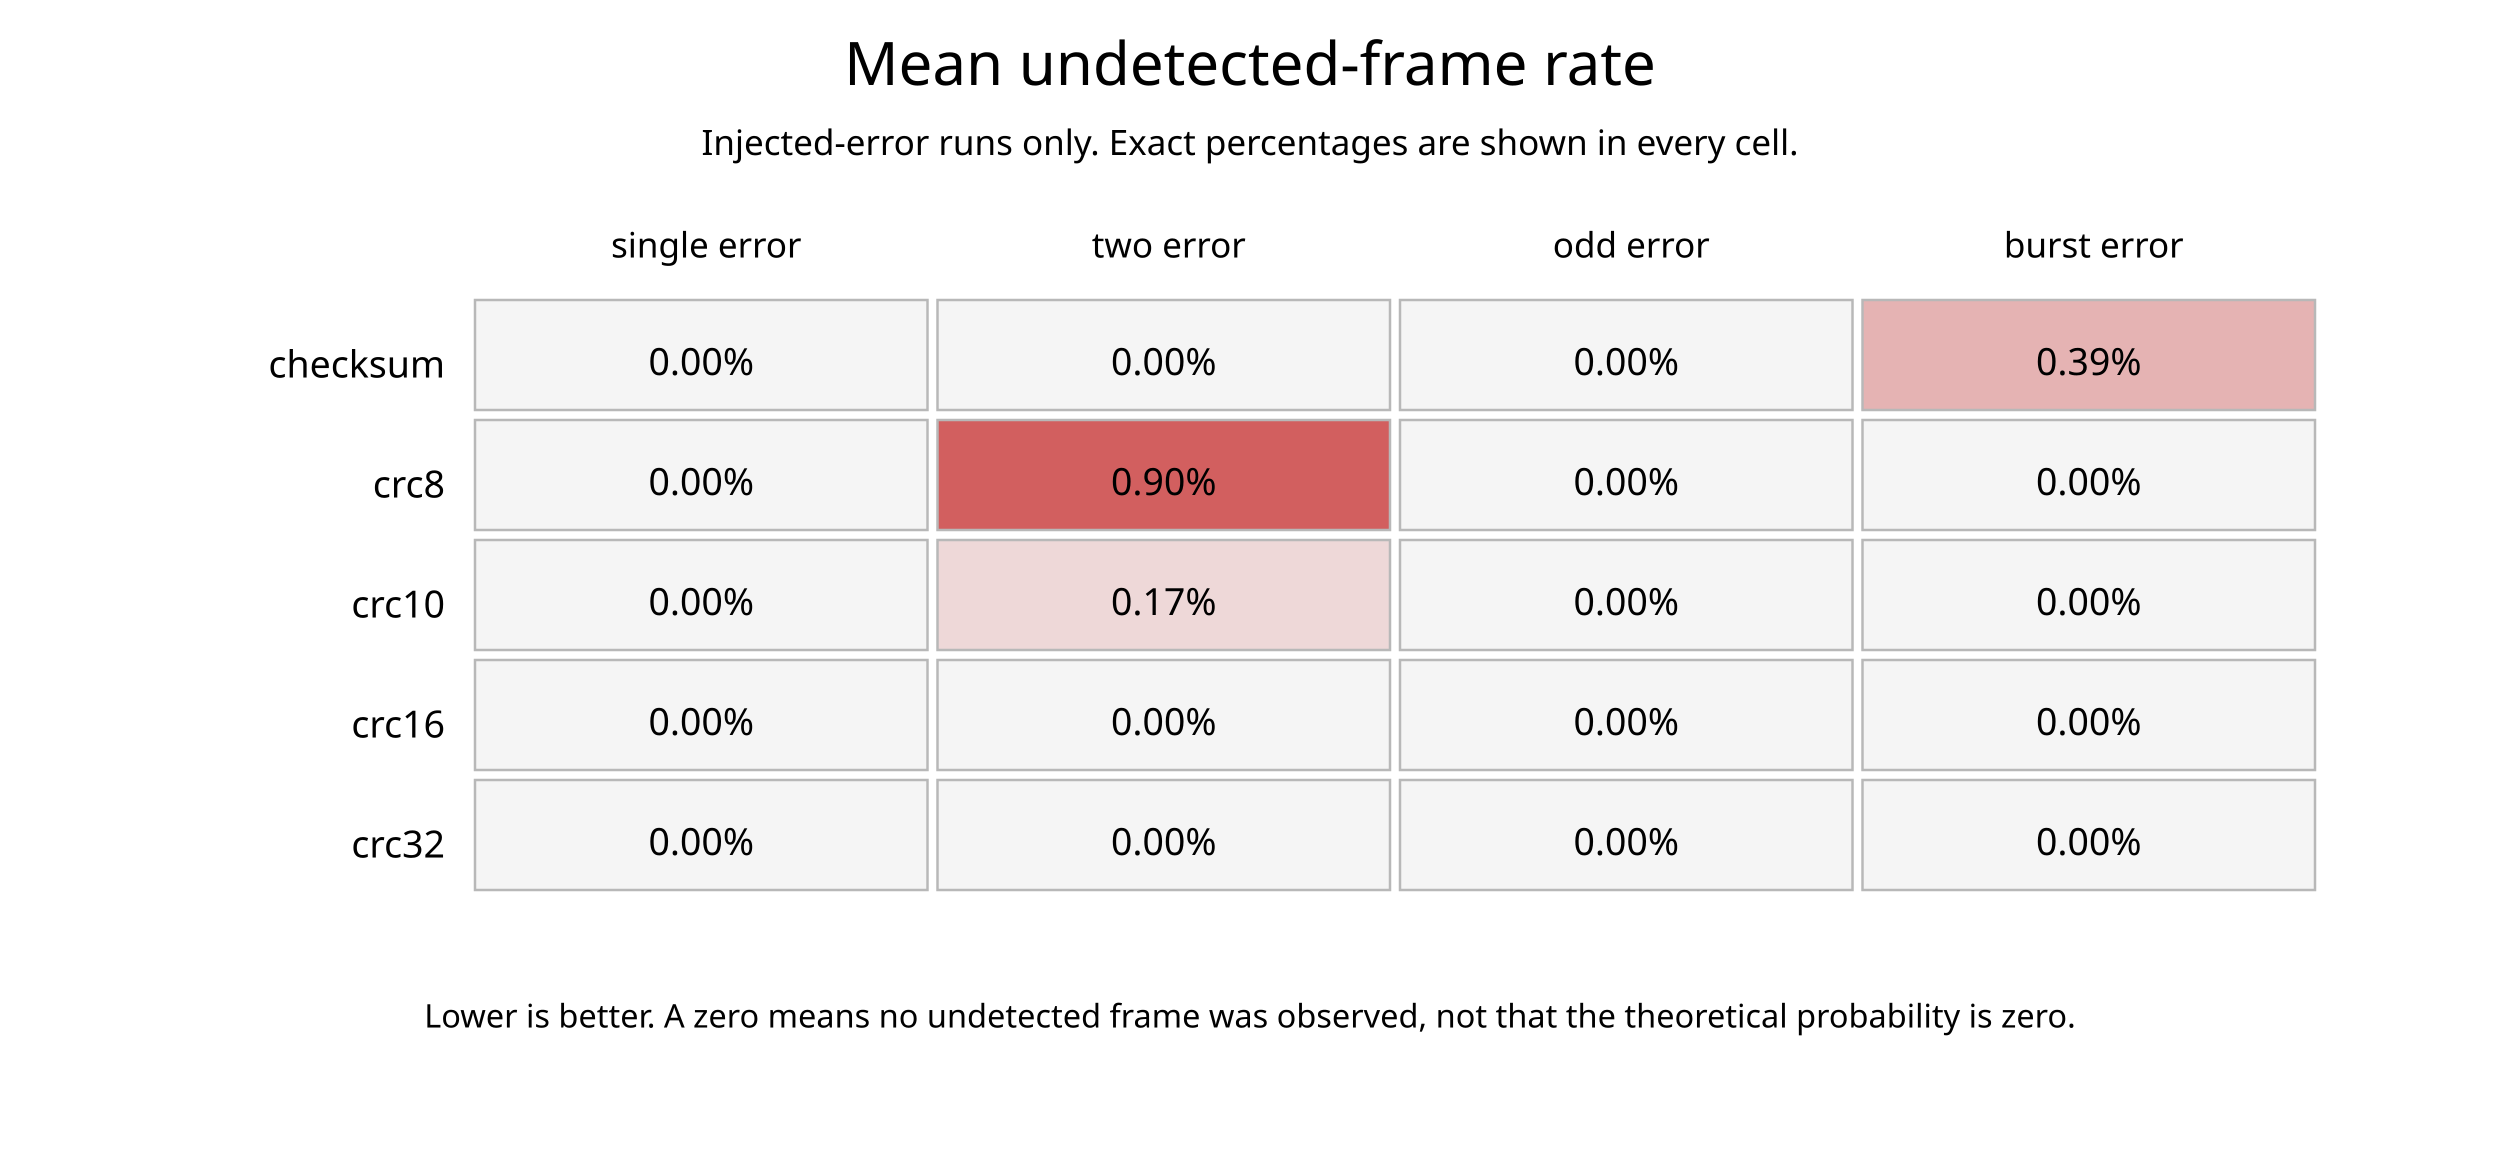
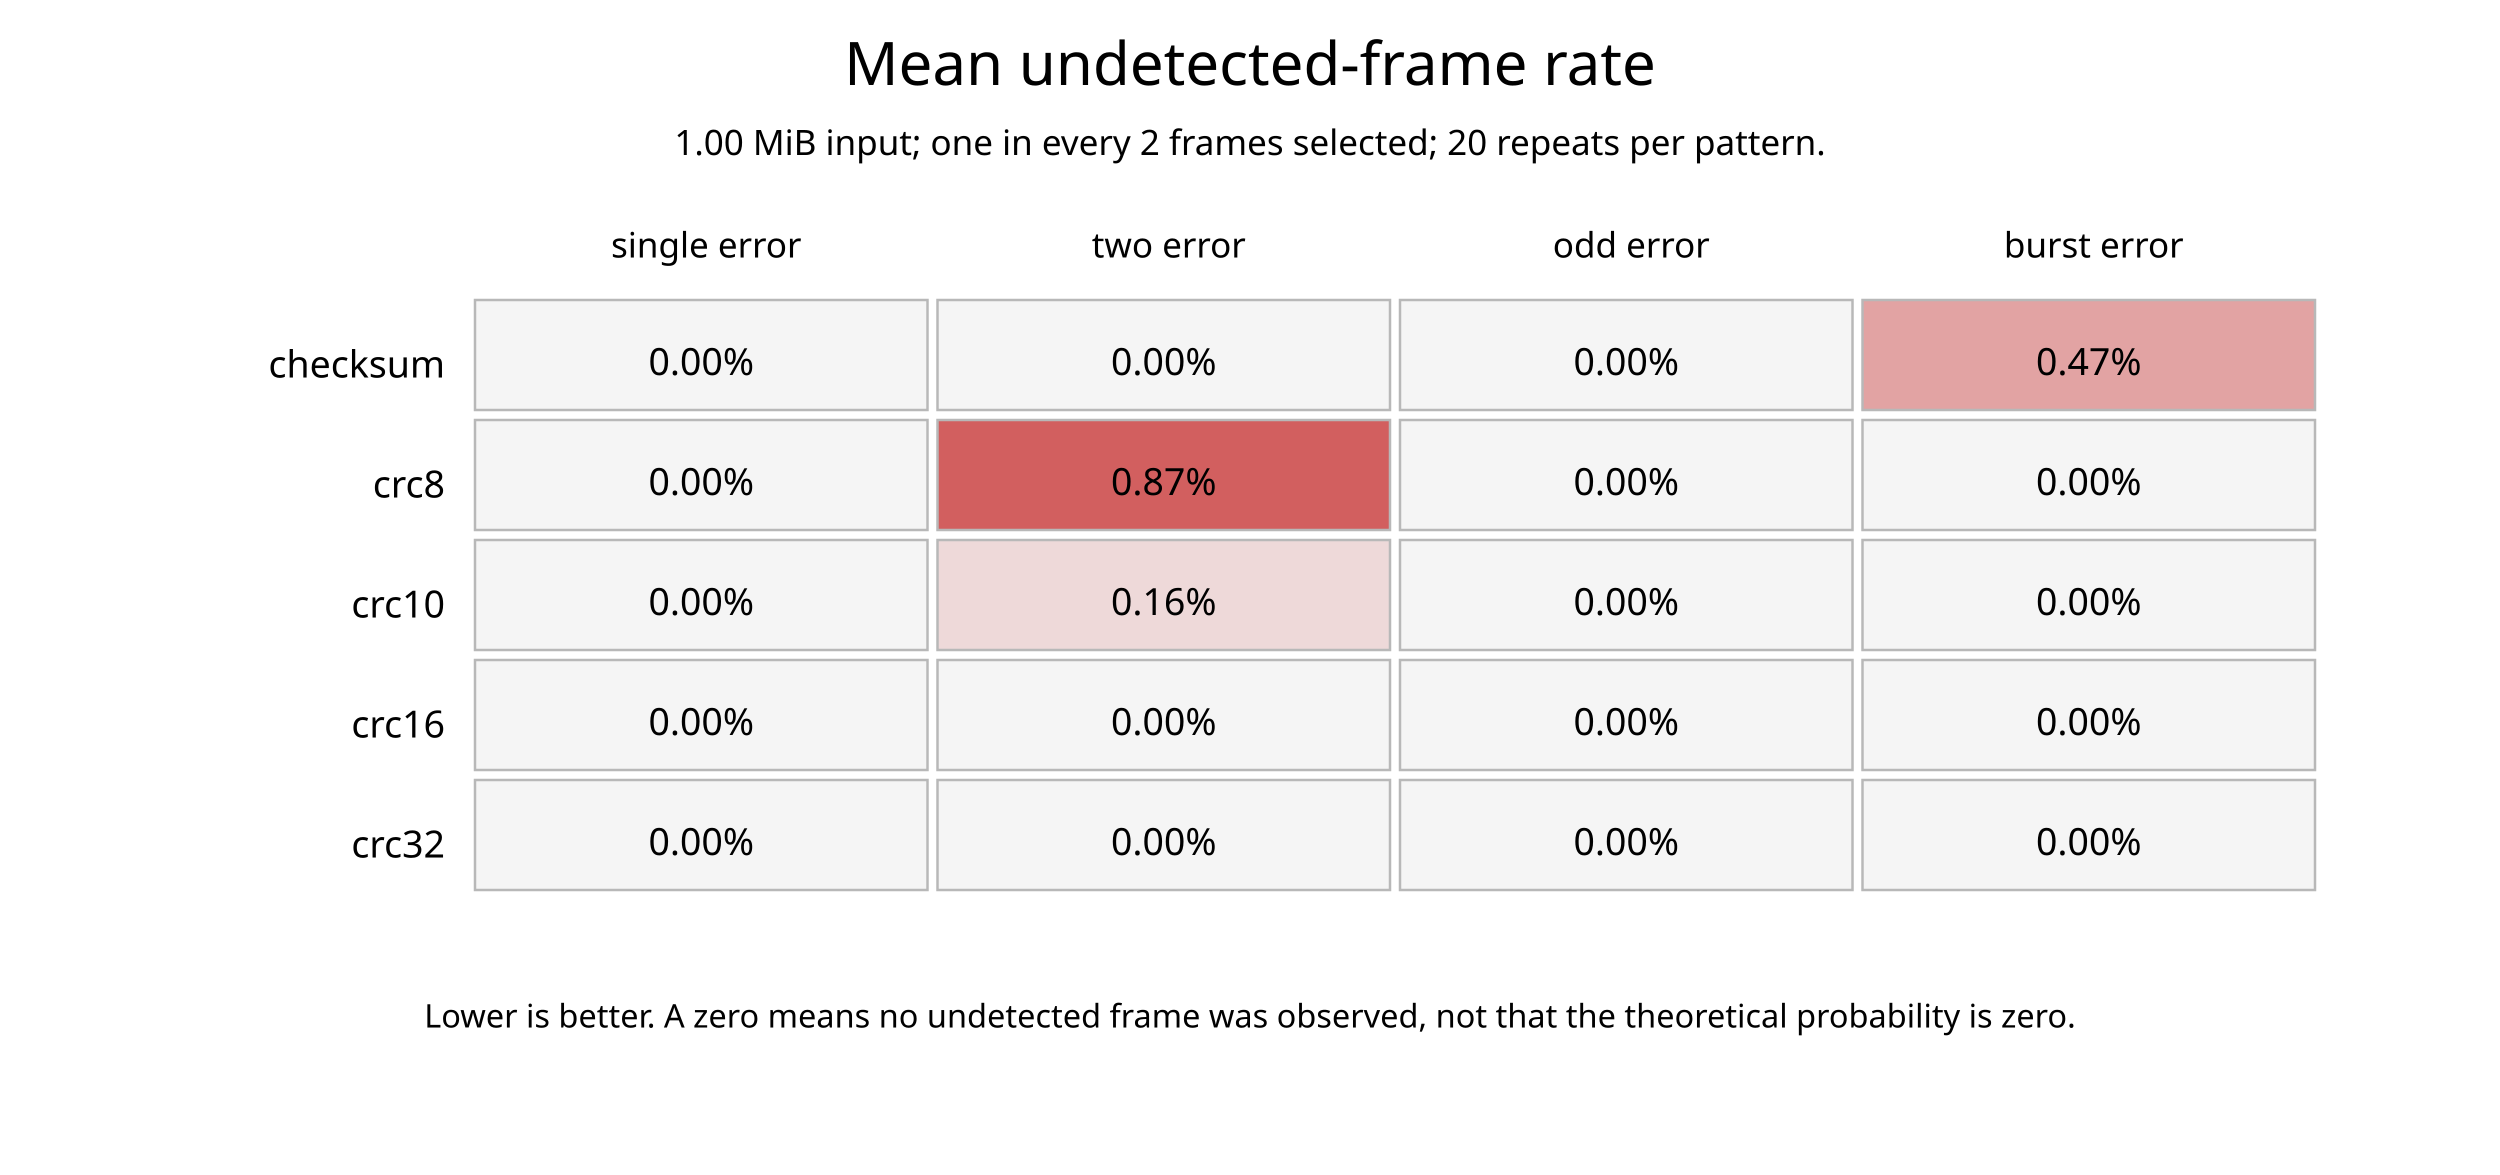
<svg xmlns="http://www.w3.org/2000/svg" width="1000" height="470" viewBox="0 0 1000 470">
  <rect width="100%" height="100%" fill="white" />
  <text x="500.0" y="34" text-anchor="middle" font-family="sans-serif" font-size="24">Mean undetected-frame rate</text>
-   <text x="500" y="62" text-anchor="middle" font-family="sans-serif" font-size="14">Injected-error runs only. Exact percentages are shown in every cell.</text>
+   <text x="500" y="62" text-anchor="middle" font-family="sans-serif" font-size="14">1.00 MiB input; one in every 2 frames selected; 20 repeats per pattern.</text>
  <text x="282.5" y="103" text-anchor="middle" font-family="sans-serif" font-size="14">single error</text>
  <text x="467.5" y="103" text-anchor="middle" font-family="sans-serif" font-size="14">two error</text>
  <text x="652.5" y="103" text-anchor="middle" font-family="sans-serif" font-size="14">odd error</text>
  <text x="837.5" y="103" text-anchor="middle" font-family="sans-serif" font-size="14">burst error</text>
  <text x="178" y="151" text-anchor="end" font-family="sans-serif" font-size="15">checksum</text>
  <rect x="190" y="120" width="181" height="44" fill="rgb(245,245,245)" stroke="#B8B8B8" />
  <text x="280.5" y="150" text-anchor="middle" font-family="sans-serif" font-size="15">0.00%</text>
  <rect x="375" y="120" width="181" height="44" fill="rgb(245,245,245)" stroke="#B8B8B8" />
  <text x="465.5" y="150" text-anchor="middle" font-family="sans-serif" font-size="15">0.00%</text>
  <rect x="560" y="120" width="181" height="44" fill="rgb(245,245,245)" stroke="#B8B8B8" />
  <text x="650.5" y="150" text-anchor="middle" font-family="sans-serif" font-size="15">0.00%</text>
-   <rect x="745" y="120" width="181" height="44" fill="rgb(229,179,179)" stroke="#B8B8B8" />
-   <text x="835.5" y="150" text-anchor="middle" font-family="sans-serif" font-size="15">0.39%</text>
+   <rect x="745" y="120" width="181" height="44" fill="rgb(226,163,163)" stroke="#B8B8B8" />
+   <text x="835.5" y="150" text-anchor="middle" font-family="sans-serif" font-size="15">0.47%</text>
  <text x="178" y="199" text-anchor="end" font-family="sans-serif" font-size="15">crc8</text>
  <rect x="190" y="168" width="181" height="44" fill="rgb(245,245,245)" stroke="#B8B8B8" />
  <text x="280.5" y="198" text-anchor="middle" font-family="sans-serif" font-size="15">0.00%</text>
  <rect x="375" y="168" width="181" height="44" fill="rgb(210,95,95)" stroke="#B8B8B8" />
-   <text x="465.5" y="198" text-anchor="middle" font-family="sans-serif" font-size="15">0.90%</text>
+   <text x="465.5" y="198" text-anchor="middle" font-family="sans-serif" font-size="15">0.87%</text>
  <rect x="560" y="168" width="181" height="44" fill="rgb(245,245,245)" stroke="#B8B8B8" />
  <text x="650.5" y="198" text-anchor="middle" font-family="sans-serif" font-size="15">0.00%</text>
  <rect x="745" y="168" width="181" height="44" fill="rgb(245,245,245)" stroke="#B8B8B8" />
  <text x="835.5" y="198" text-anchor="middle" font-family="sans-serif" font-size="15">0.00%</text>
  <text x="178" y="247" text-anchor="end" font-family="sans-serif" font-size="15">crc10</text>
  <rect x="190" y="216" width="181" height="44" fill="rgb(245,245,245)" stroke="#B8B8B8" />
  <text x="280.5" y="246" text-anchor="middle" font-family="sans-serif" font-size="15">0.00%</text>
-   <rect x="375" y="216" width="181" height="44" fill="rgb(238,216,216)" stroke="#B8B8B8" />
-   <text x="465.5" y="246" text-anchor="middle" font-family="sans-serif" font-size="15">0.17%</text>
+   <rect x="375" y="216" width="181" height="44" fill="rgb(238,217,217)" stroke="#B8B8B8" />
+   <text x="465.5" y="246" text-anchor="middle" font-family="sans-serif" font-size="15">0.16%</text>
  <rect x="560" y="216" width="181" height="44" fill="rgb(245,245,245)" stroke="#B8B8B8" />
  <text x="650.5" y="246" text-anchor="middle" font-family="sans-serif" font-size="15">0.00%</text>
  <rect x="745" y="216" width="181" height="44" fill="rgb(245,245,245)" stroke="#B8B8B8" />
  <text x="835.5" y="246" text-anchor="middle" font-family="sans-serif" font-size="15">0.00%</text>
  <text x="178" y="295" text-anchor="end" font-family="sans-serif" font-size="15">crc16</text>
  <rect x="190" y="264" width="181" height="44" fill="rgb(245,245,245)" stroke="#B8B8B8" />
  <text x="280.5" y="294" text-anchor="middle" font-family="sans-serif" font-size="15">0.00%</text>
  <rect x="375" y="264" width="181" height="44" fill="rgb(245,245,245)" stroke="#B8B8B8" />
  <text x="465.5" y="294" text-anchor="middle" font-family="sans-serif" font-size="15">0.00%</text>
  <rect x="560" y="264" width="181" height="44" fill="rgb(245,245,245)" stroke="#B8B8B8" />
  <text x="650.5" y="294" text-anchor="middle" font-family="sans-serif" font-size="15">0.00%</text>
  <rect x="745" y="264" width="181" height="44" fill="rgb(245,245,245)" stroke="#B8B8B8" />
  <text x="835.5" y="294" text-anchor="middle" font-family="sans-serif" font-size="15">0.00%</text>
  <text x="178" y="343" text-anchor="end" font-family="sans-serif" font-size="15">crc32</text>
  <rect x="190" y="312" width="181" height="44" fill="rgb(245,245,245)" stroke="#B8B8B8" />
  <text x="280.5" y="342" text-anchor="middle" font-family="sans-serif" font-size="15">0.00%</text>
  <rect x="375" y="312" width="181" height="44" fill="rgb(245,245,245)" stroke="#B8B8B8" />
  <text x="465.5" y="342" text-anchor="middle" font-family="sans-serif" font-size="15">0.00%</text>
  <rect x="560" y="312" width="181" height="44" fill="rgb(245,245,245)" stroke="#B8B8B8" />
  <text x="650.5" y="342" text-anchor="middle" font-family="sans-serif" font-size="15">0.00%</text>
  <rect x="745" y="312" width="181" height="44" fill="rgb(245,245,245)" stroke="#B8B8B8" />
  <text x="835.5" y="342" text-anchor="middle" font-family="sans-serif" font-size="15">0.00%</text>
  <text x="500" y="411" text-anchor="middle" font-family="sans-serif" font-size="13">Lower is better. A zero means no undetected frame was observed, not that the theoretical probability is zero.</text>
</svg>
